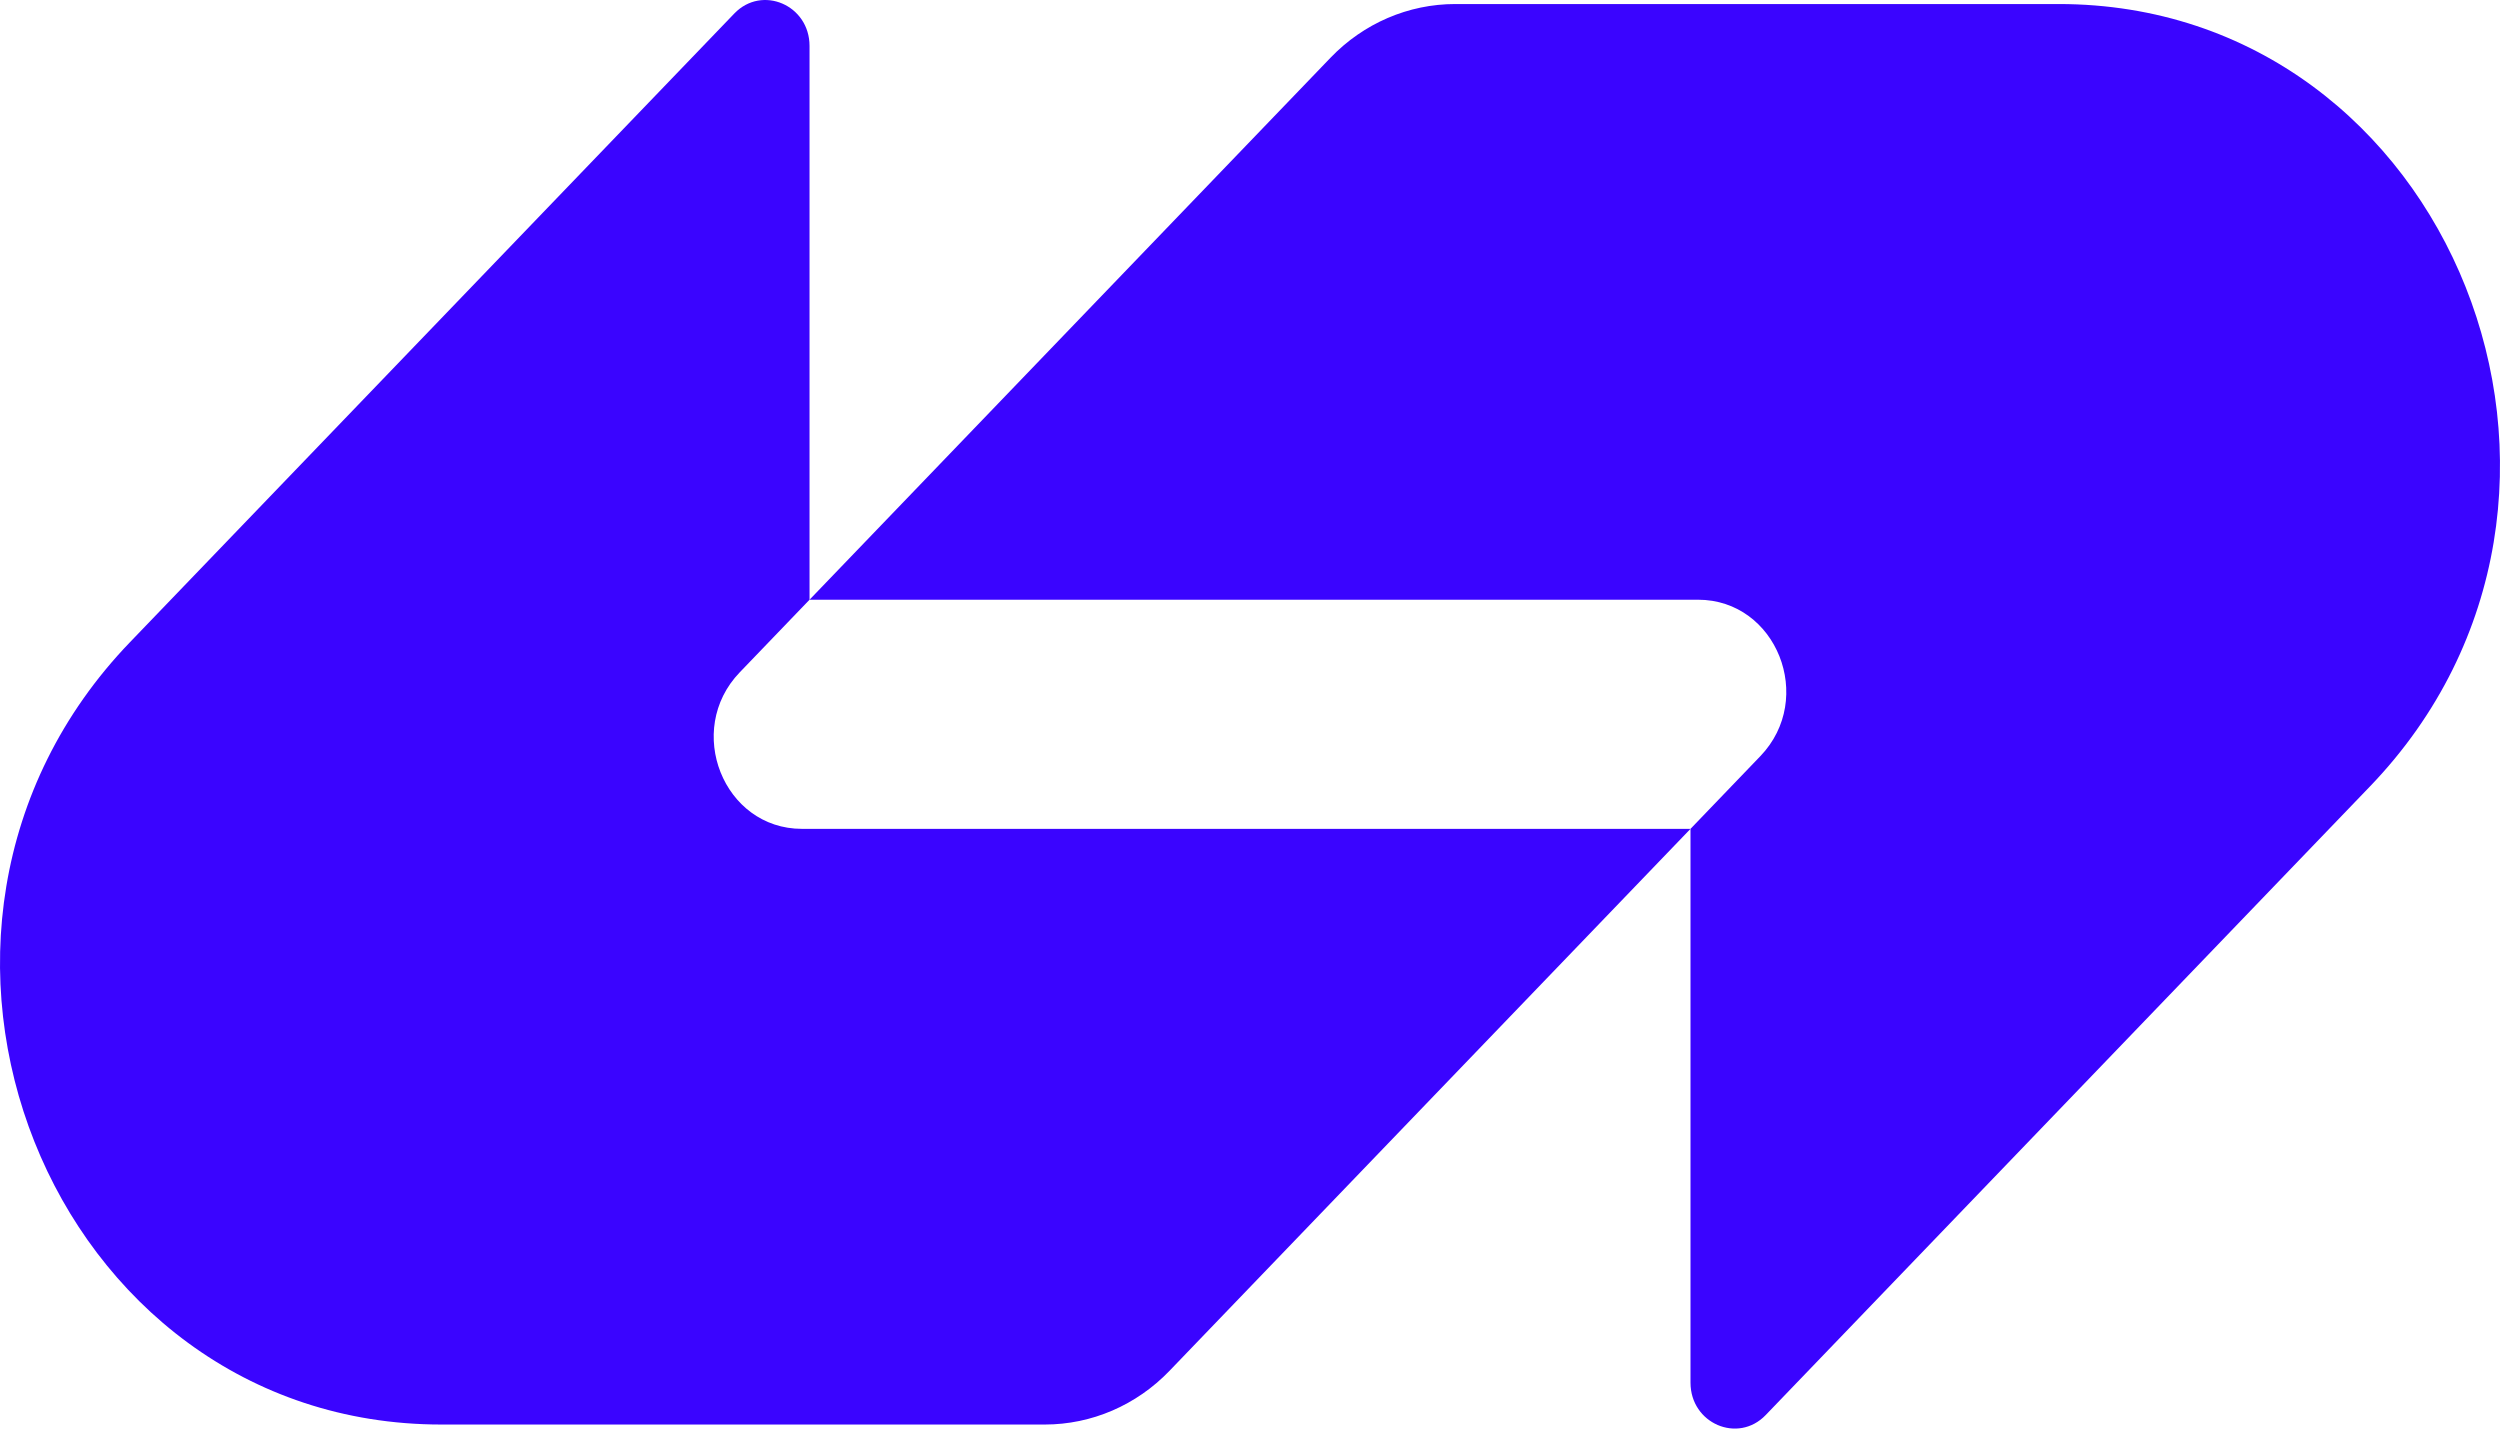
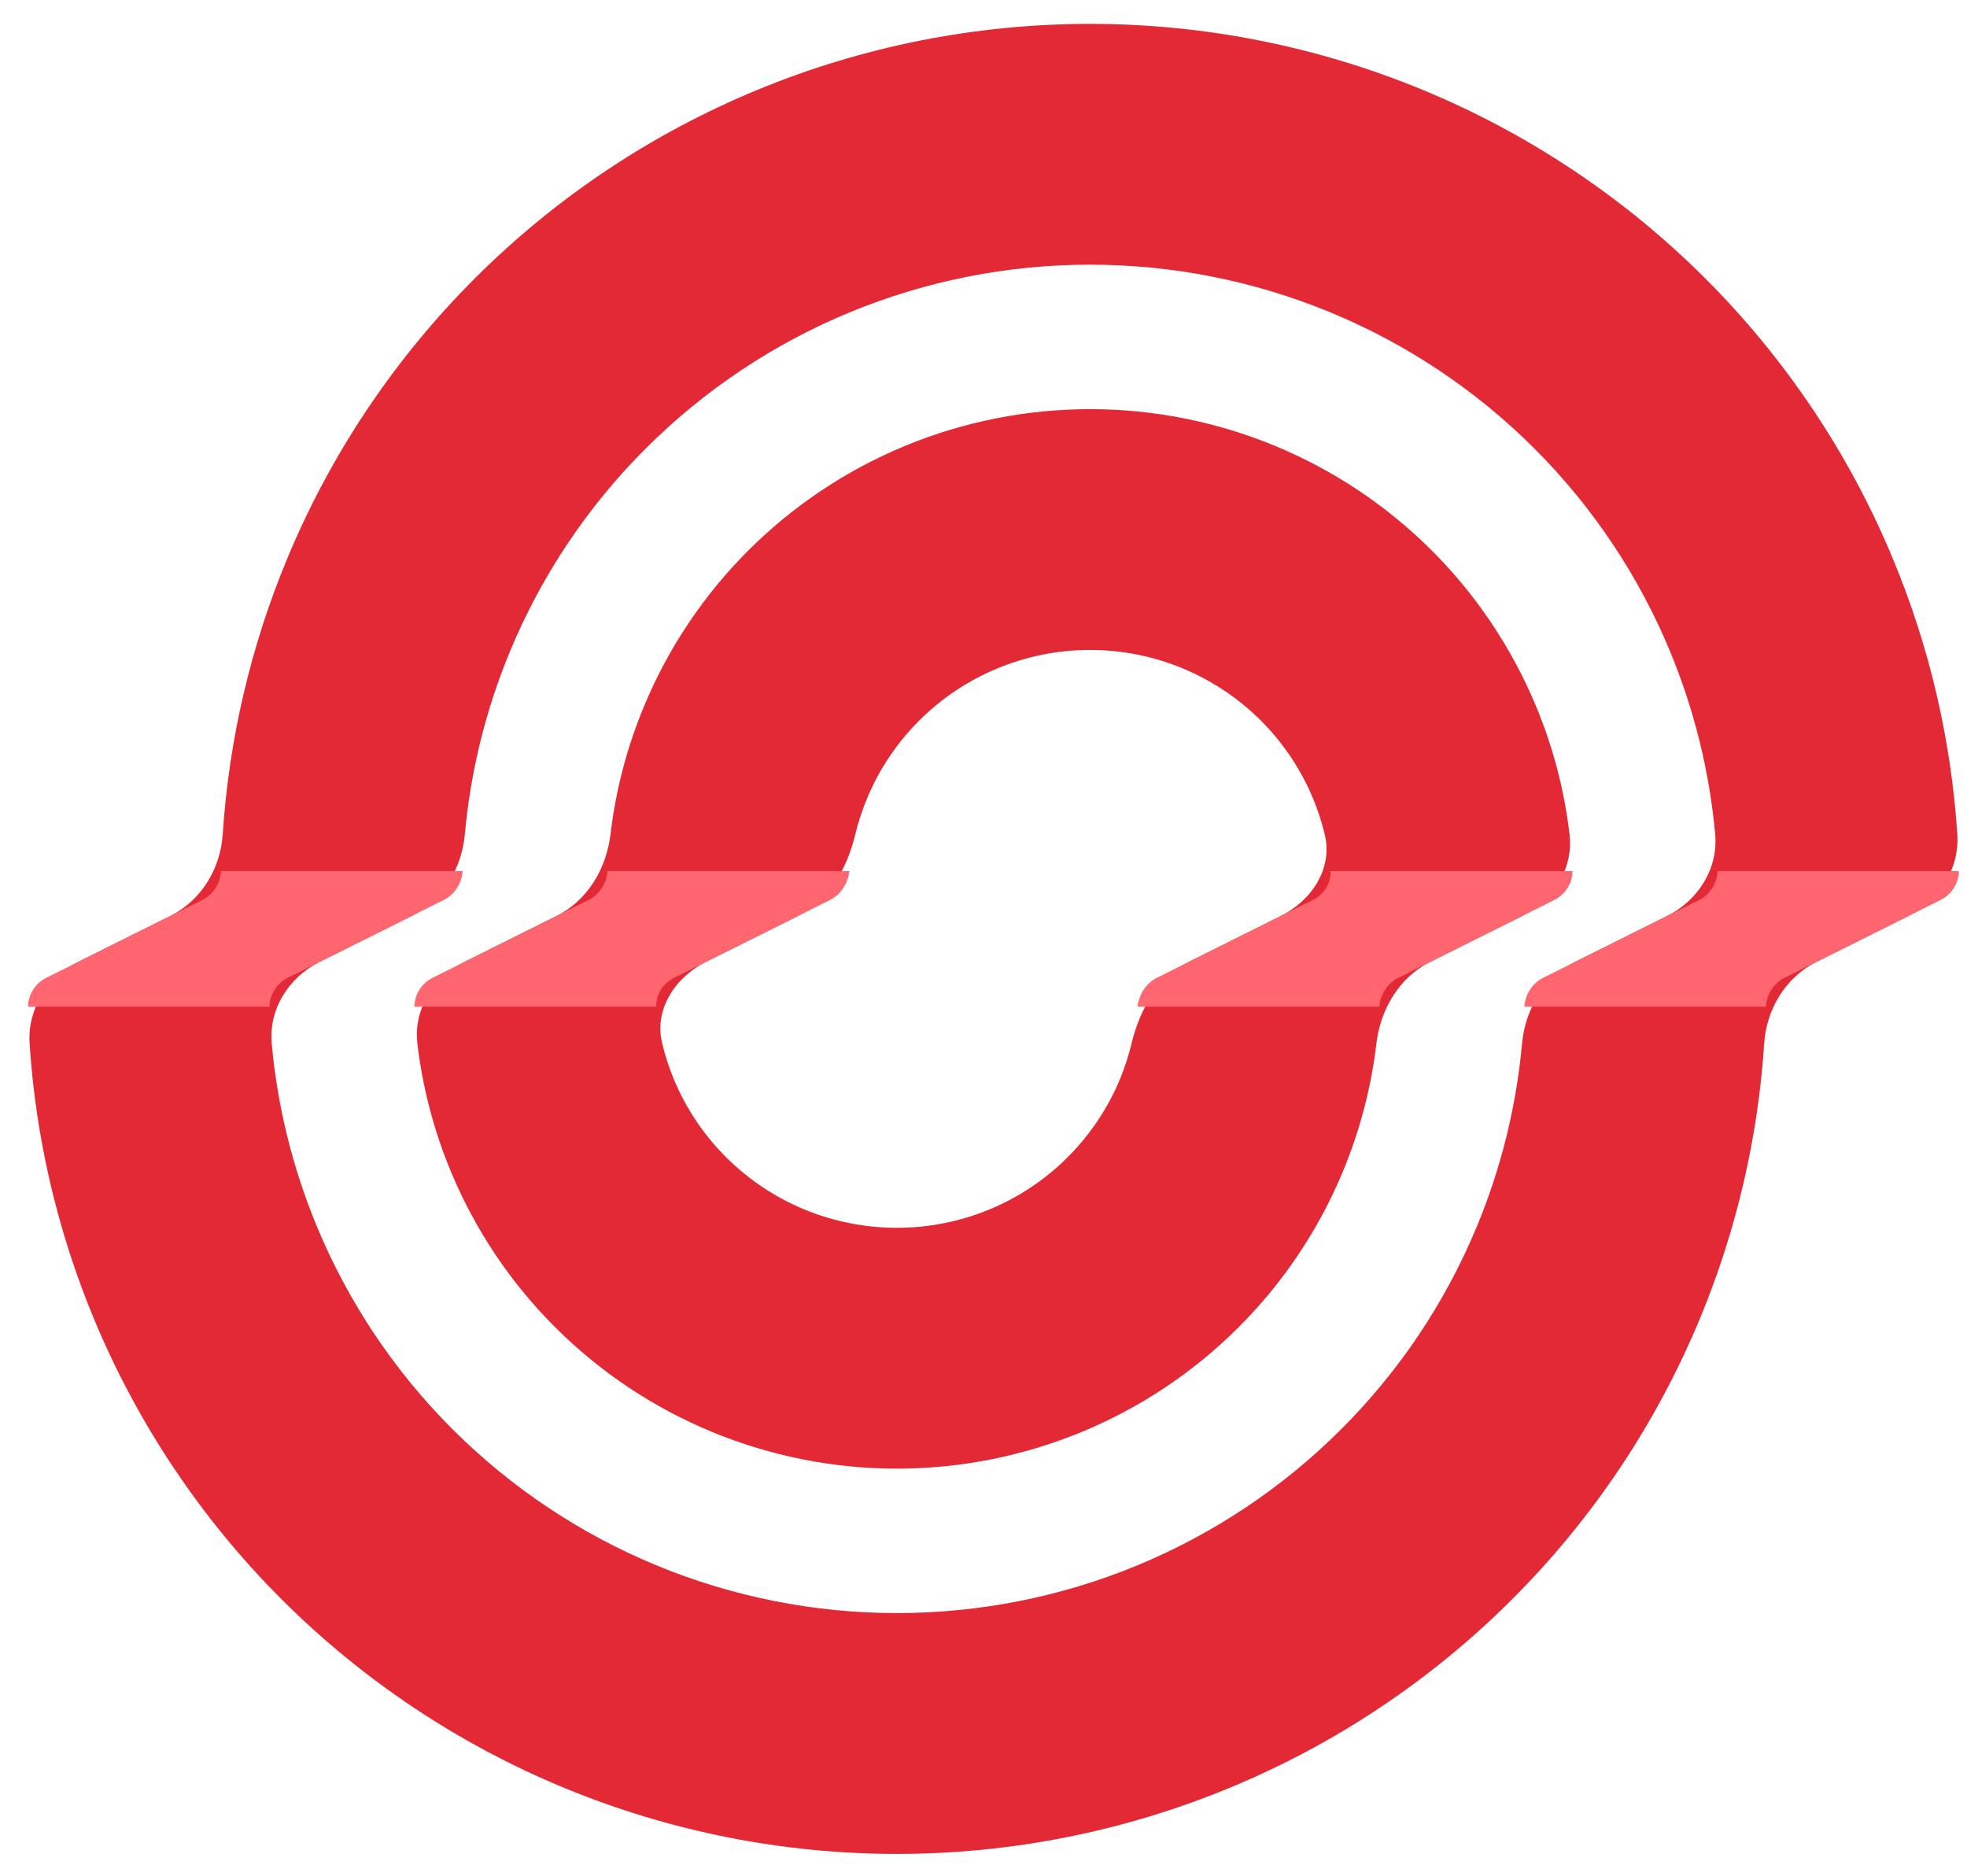
- <svg xmlns="http://www.w3.org/2000/svg" width="70" height="40" viewBox="0 0 70 40" fill="none">
-   <path d="M37.255 1.616C38.18 0.653 39.437 0.113 40.745 0.113C46.632 0.113 52.179 0.113 57.642 0.113C68.63 0.113 74.132 13.933 66.363 22.016L49.439 39.622C48.662 40.43 47.334 39.858 47.334 38.714V23.208L49.289 21.173C50.843 19.556 49.743 16.792 47.545 16.792H22.667L37.255 1.616Z" fill="#3A04FF" />
-   <path d="M32.745 38.384C31.82 39.347 30.563 39.887 29.255 39.887C23.368 39.887 17.821 39.887 12.358 39.887C1.37 39.887 -4.132 26.067 3.637 17.984L20.561 0.378C21.338 -0.43 22.667 0.143 22.667 1.286L22.667 16.792L20.711 18.827C19.157 20.444 20.257 23.208 22.455 23.208L47.334 23.208L32.745 38.384Z" fill="#3A04FF" />
+ <svg xmlns="http://www.w3.org/2000/svg" width="43" height="41" viewBox="0 0 43 41" fill="none">
+   <path fill-rule="evenodd" clip-rule="evenodd" d="M23.829 8.943C22.442 8.943 21.07 9.215 19.789 9.744C18.509 10.273 17.345 11.048 16.365 12.026C15.385 13.003 14.607 14.164 14.077 15.441C13.705 16.336 13.46 17.276 13.346 18.234C13.257 18.987 12.844 19.683 12.166 20.021L10.158 21.022C9.48 21.36 9.035 22.056 9.124 22.809C9.237 23.767 9.483 24.707 9.854 25.602C10.385 26.88 11.162 28.04 12.143 29.017C13.123 29.995 14.286 30.77 15.567 31.299C16.848 31.828 18.22 32.101 19.606 32.101C20.993 32.101 22.365 31.828 23.646 31.299C24.927 30.77 26.09 29.995 27.07 29.017C28.05 28.04 28.828 26.88 29.358 25.602C29.73 24.707 29.976 23.767 30.089 22.809C30.178 22.056 30.591 21.36 31.27 21.022L33.277 20.021C33.955 19.683 34.401 18.987 34.311 18.234C34.198 17.276 33.953 16.336 33.581 15.441C33.05 14.164 32.273 13.003 31.293 12.026C30.312 11.048 29.149 10.273 27.868 9.744C26.587 9.215 25.215 8.943 23.829 8.943ZM28.705 17.455C28.811 17.711 28.897 17.974 28.961 18.243C29.138 18.98 28.677 19.683 27.999 20.021L25.992 21.022C25.313 21.36 24.916 22.063 24.739 22.8C24.674 23.069 24.589 23.332 24.483 23.588C24.217 24.227 23.828 24.807 23.338 25.296C22.848 25.785 22.267 26.172 21.626 26.437C20.986 26.701 20.299 26.837 19.606 26.837C18.913 26.837 18.227 26.701 17.587 26.437C16.946 26.172 16.365 25.785 15.874 25.296C15.384 24.807 14.996 24.227 14.73 23.588C14.624 23.332 14.538 23.069 14.474 22.8C14.297 22.063 14.758 21.36 15.436 21.022L17.443 20.021C18.122 19.683 18.519 18.98 18.696 18.243C18.761 17.974 18.846 17.711 18.953 17.455C19.218 16.816 19.607 16.236 20.097 15.747C20.587 15.259 21.169 14.871 21.809 14.607C22.449 14.342 23.136 14.206 23.829 14.206C24.522 14.206 25.208 14.342 25.848 14.607C26.489 14.871 27.07 15.259 27.561 15.747C28.051 16.236 28.439 16.816 28.705 17.455Z" fill="#E22935" />
+   <path fill-rule="evenodd" clip-rule="evenodd" d="M23.829 0.522C21.334 0.522 18.863 1.012 16.558 1.964C14.252 2.916 12.158 4.312 10.394 6.071C8.629 7.831 7.23 9.919 6.275 12.218C5.479 14.135 5.005 16.167 4.869 18.232C4.82 18.989 4.4 19.683 3.721 20.021L1.714 21.022C1.035 21.36 0.597 22.054 0.647 22.811C0.782 24.876 1.256 26.908 2.053 28.825C3.008 31.124 4.407 33.213 6.171 34.972C7.936 36.731 10.03 38.127 12.335 39.079C14.641 40.032 17.111 40.522 19.606 40.522C22.102 40.522 24.572 40.032 26.877 39.079C29.183 38.127 31.277 36.731 33.041 34.972C34.806 33.213 36.205 31.124 37.16 28.825C37.956 26.908 38.431 24.876 38.566 22.811C38.616 22.054 39.035 21.36 39.714 21.022L41.721 20.021C42.4 19.683 42.838 18.989 42.788 18.232C42.653 16.167 42.179 14.135 41.382 12.218C40.428 9.919 39.028 7.831 37.264 6.071C35.499 4.312 33.405 2.916 31.1 1.964C28.794 1.012 26.324 0.522 23.829 0.522ZM33.273 22.81C33.341 22.055 33.758 21.36 34.436 21.022L36.443 20.021C37.122 19.683 37.563 18.988 37.495 18.233C37.37 16.86 37.037 15.511 36.506 14.232C35.817 12.572 34.806 11.063 33.532 9.793C32.258 8.522 30.745 7.514 29.08 6.826C27.415 6.139 25.631 5.785 23.829 5.785C22.027 5.785 20.242 6.139 18.577 6.826C16.913 7.514 15.4 8.522 14.126 9.793C12.851 11.063 11.841 12.572 11.151 14.232C10.62 15.511 10.287 16.86 10.162 18.233C10.094 18.988 9.678 19.683 8.999 20.021L6.992 21.022C6.313 21.36 5.872 22.055 5.94 22.81C6.065 24.183 6.398 25.533 6.929 26.811C7.618 28.471 8.629 29.98 9.903 31.25C11.178 32.521 12.69 33.529 14.355 34.217C16.02 34.904 17.804 35.258 19.606 35.258C21.409 35.258 23.193 34.904 24.858 34.217C26.523 33.529 28.035 32.521 29.309 31.25C30.584 29.98 31.595 28.471 32.284 26.811C32.815 25.533 33.148 24.183 33.273 22.81Z" fill="#E22935" />
+   <path d="M42.823 19.04H37.544C37.541 19.309 37.383 19.553 37.141 19.674L33.739 21.37C33.496 21.491 33.342 21.734 33.323 22.003H38.602C38.619 21.734 38.774 21.491 39.017 21.37L42.419 19.674C42.661 19.553 42.819 19.309 42.823 19.04Z" fill="#FF6670" />
+   <path d="M0.612 22.003H5.892C5.894 21.734 6.052 21.491 6.295 21.37L9.696 19.674C9.939 19.553 10.094 19.309 10.113 19.04H4.833C4.816 19.309 4.661 19.553 4.419 19.674L1.017 21.37C0.774 21.491 0.617 21.734 0.612 22.003Z" fill="#FF6670" />
+   <path d="M13.281 19.04C13.26 19.309 13.106 19.553 12.863 19.674L9.461 21.37C9.219 21.491 9.06 21.734 9.06 22.003H14.347C14.336 21.735 14.496 21.491 14.739 21.37L18.141 19.674C18.384 19.552 18.536 19.309 18.568 19.04H13.281Z" fill="#FF6670" />
+   <path d="M29.088 19.04C29.1 19.309 28.939 19.552 28.696 19.674L25.295 21.37C25.052 21.491 24.9 21.735 24.867 22.003H30.154C30.175 21.734 30.33 21.491 30.572 21.37L33.974 19.674C34.217 19.553 34.375 19.309 34.375 19.04H29.088Z" fill="#FF6670" />
</svg>
